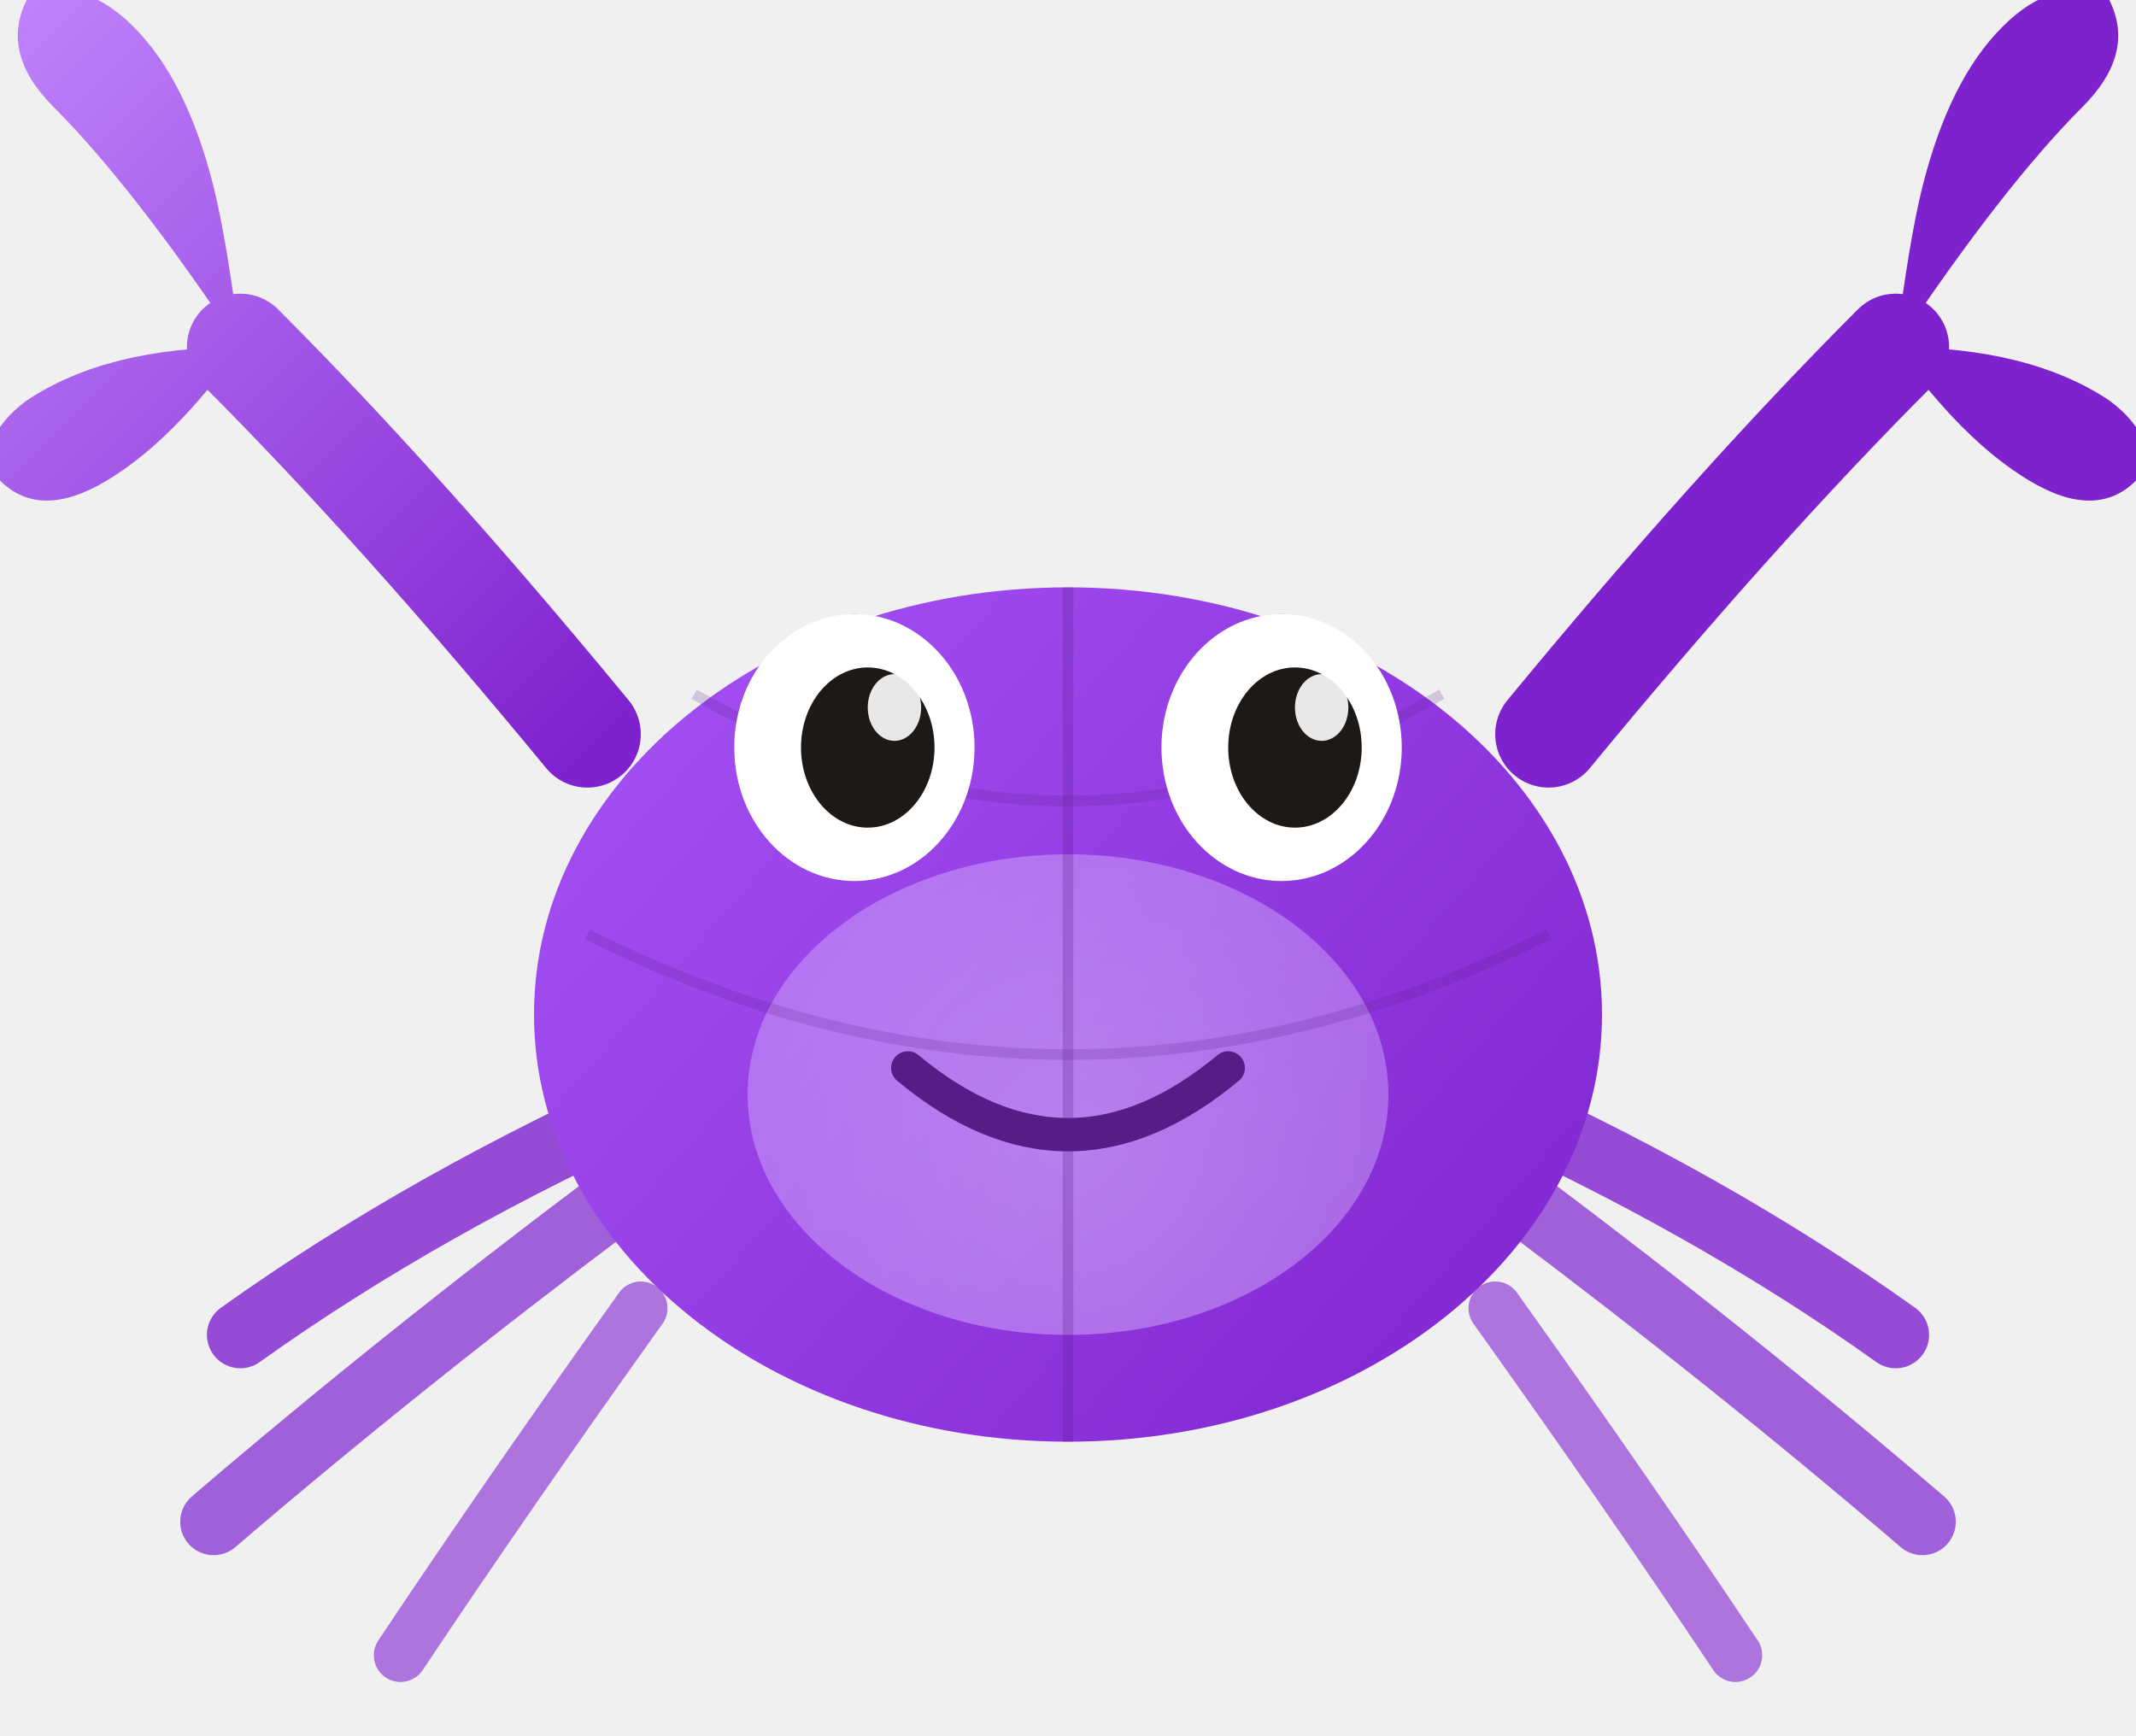
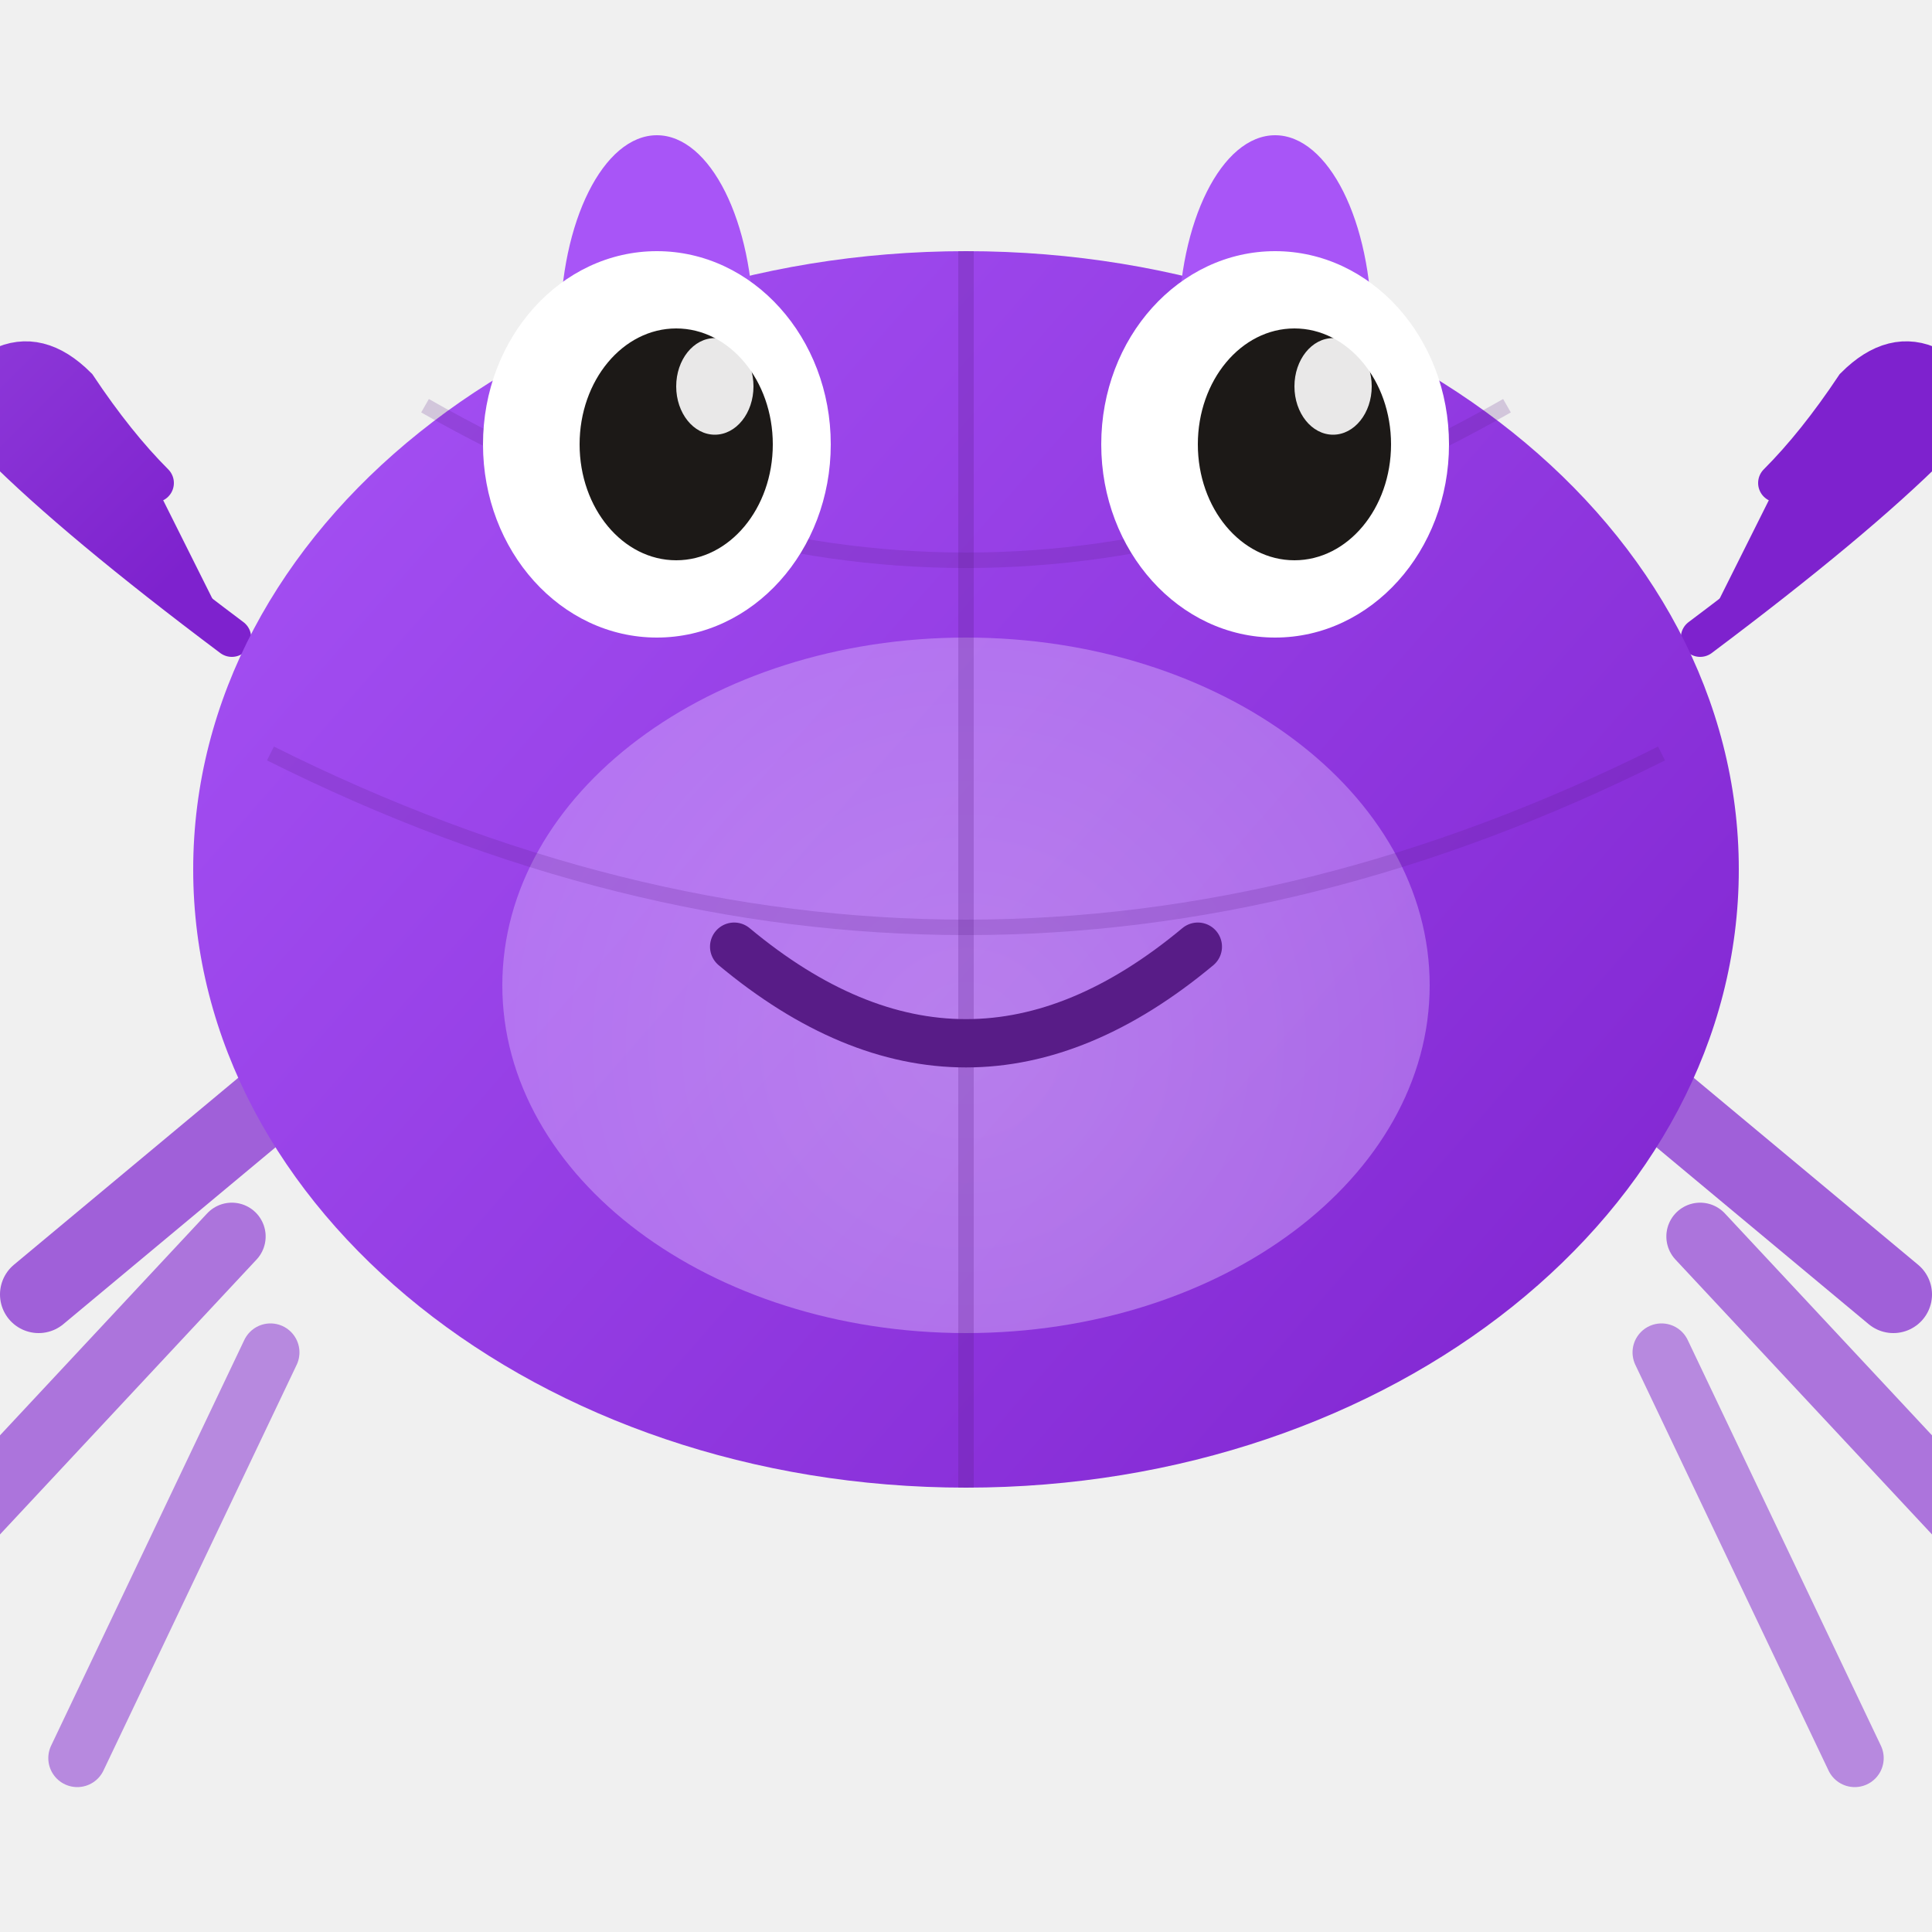
- <svg xmlns="http://www.w3.org/2000/svg" width="160" height="130" viewBox="0 0 160 130" fill="none">
+ <svg xmlns="http://www.w3.org/2000/svg" width="120" height="120" viewBox="30 31 100 100" fill="none">
  <defs>
    <linearGradient id="shell" x1="40" y1="40" x2="120" y2="110" gradientUnits="userSpaceOnUse">
      <stop offset="0%" stop-color="#a855f7" />
      <stop offset="100%" stop-color="#7e22ce" />
    </linearGradient>
    <linearGradient id="claw" x1="0" y1="0" x2="50" y2="50" gradientUnits="userSpaceOnUse">
      <stop offset="0%" stop-color="#c084fc" />
      <stop offset="100%" stop-color="#7e22ce" />
    </linearGradient>
    <radialGradient id="belly" cx="80" cy="85" r="30" gradientUnits="userSpaceOnUse">
      <stop offset="0%" stop-color="#f3e8ff" />
      <stop offset="100%" stop-color="#d8b4fe" />
    </radialGradient>
  </defs>
-   <path d="M44 55 Q30 38 18 26" stroke="url(#claw)" stroke-width="8" stroke-linecap="round" fill="none" />
-   <path d="M18 26 Q10 14 4 8 Q0 4 2 0 Q6 -2 10 2 Q14 6 16 14 Q17 18 18 26" fill="url(#claw)" />
-   <path d="M18 26 Q8 26 2 30 Q-2 33 0 36 Q3 39 8 36 Q13 33 18 26" fill="url(#claw)" />
-   <path d="M116 55 Q130 38 142 26" stroke="url(#claw)" stroke-width="8" stroke-linecap="round" fill="none" />
-   <path d="M142 26 Q150 14 156 8 Q160 4 158 0 Q154 -2 150 2 Q146 6 144 14 Q143 18 142 26" fill="url(#claw)" />
-   <path d="M142 26 Q152 26 158 30 Q162 33 160 36 Q157 39 152 36 Q147 33 142 26" fill="url(#claw)" />
-   <path d="M50 82 Q32 90 18 100" stroke="#7e22ce" stroke-width="5" stroke-linecap="round" fill="none" opacity="0.8" />
-   <path d="M46 90 Q30 102 16 114" stroke="#7e22ce" stroke-width="5" stroke-linecap="round" fill="none" opacity="0.7" />
-   <path d="M48 98 Q38 112 30 124" stroke="#7e22ce" stroke-width="4" stroke-linecap="round" fill="none" opacity="0.6" />
-   <path d="M110 82 Q128 90 142 100" stroke="#7e22ce" stroke-width="5" stroke-linecap="round" fill="none" opacity="0.8" />
-   <path d="M114 90 Q130 102 144 114" stroke="#7e22ce" stroke-width="5" stroke-linecap="round" fill="none" opacity="0.7" />
-   <path d="M112 98 Q122 112 130 124" stroke="#7e22ce" stroke-width="4" stroke-linecap="round" fill="none" opacity="0.6" />
+   <line x1="44" y1="88" x2="32" y2="98" stroke="#7e22ce" stroke-width="4" stroke-linecap="round" opacity="0.7" />
+   <line x1="42" y1="95" x2="28" y2="110" stroke="#7e22ce" stroke-width="3.5" stroke-linecap="round" opacity="0.6" />
+   <line x1="44" y1="101" x2="34" y2="122" stroke="#7e22ce" stroke-width="3" stroke-linecap="round" opacity="0.5" />
+   <line x1="116" y1="88" x2="128" y2="98" stroke="#7e22ce" stroke-width="4" stroke-linecap="round" opacity="0.7" />
+   <line x1="118" y1="95" x2="132" y2="110" stroke="#7e22ce" stroke-width="3.5" stroke-linecap="round" opacity="0.6" />
+   <line x1="116" y1="101" x2="126" y2="122" stroke="#7e22ce" stroke-width="3" stroke-linecap="round" opacity="0.5" />
+   <path d="M42 64 Q34 58 30 54 Q28 52 30 50 Q32 49 34 51 Q36 54 38 56" fill="url(#claw)" stroke="url(#claw)" stroke-width="2" stroke-linecap="round" />
+   <path d="M118 64 Q126 58 130 54 Q132 52 130 50 Q128 49 126 51 Q124 54 122 56" fill="url(#claw)" stroke="url(#claw)" stroke-width="2" stroke-linecap="round" />
  <ellipse cx="80" cy="76" rx="40" ry="32" fill="url(#shell)" />
  <ellipse cx="80" cy="82" rx="24" ry="18" fill="url(#belly)" opacity="0.4" />
  <path d="M80 44 L80 108" stroke="#581c87" stroke-width="0.8" opacity="0.25" />
  <path d="M52 52 Q80 68 108 52" stroke="#581c87" stroke-width="0.8" opacity="0.2" fill="none" />
  <path d="M44 70 Q80 88 116 70" stroke="#581c87" stroke-width="0.8" opacity="0.2" fill="none" />
-   <ellipse cx="64" cy="52" rx="4" ry="6" fill="#a855f7" />
-   <ellipse cx="96" cy="52" rx="4" ry="6" fill="#a855f7" />
-   <ellipse cx="64" cy="56" rx="9" ry="10" fill="white" />
-   <ellipse cx="96" cy="56" rx="9" ry="10" fill="white" />
-   <ellipse cx="65" cy="56" rx="5" ry="6" fill="#1c1917" />
-   <ellipse cx="97" cy="56" rx="5" ry="6" fill="#1c1917" />
-   <ellipse cx="67" cy="53" rx="2" ry="2.5" fill="white" opacity="0.9" />
-   <ellipse cx="99" cy="53" rx="2" ry="2.5" fill="white" opacity="0.9" />
+   <ellipse cx="64" cy="48" rx="5" ry="10" fill="#a855f7" />
+   <ellipse cx="96" cy="48" rx="5" ry="10" fill="#a855f7" />
+   <ellipse cx="64" cy="54" rx="9" ry="10" fill="white" />
+   <ellipse cx="96" cy="54" rx="9" ry="10" fill="white" />
+   <ellipse cx="65" cy="54" rx="5" ry="6" fill="#1c1917" />
+   <ellipse cx="97" cy="54" rx="5" ry="6" fill="#1c1917" />
+   <ellipse cx="67" cy="51" rx="2" ry="2.5" fill="white" opacity="0.9" />
+   <ellipse cx="99" cy="51" rx="2" ry="2.5" fill="white" opacity="0.9" />
  <path d="M68 80 Q80 90 92 80" stroke="#581c87" stroke-width="2.5" stroke-linecap="round" fill="none" />
</svg>
